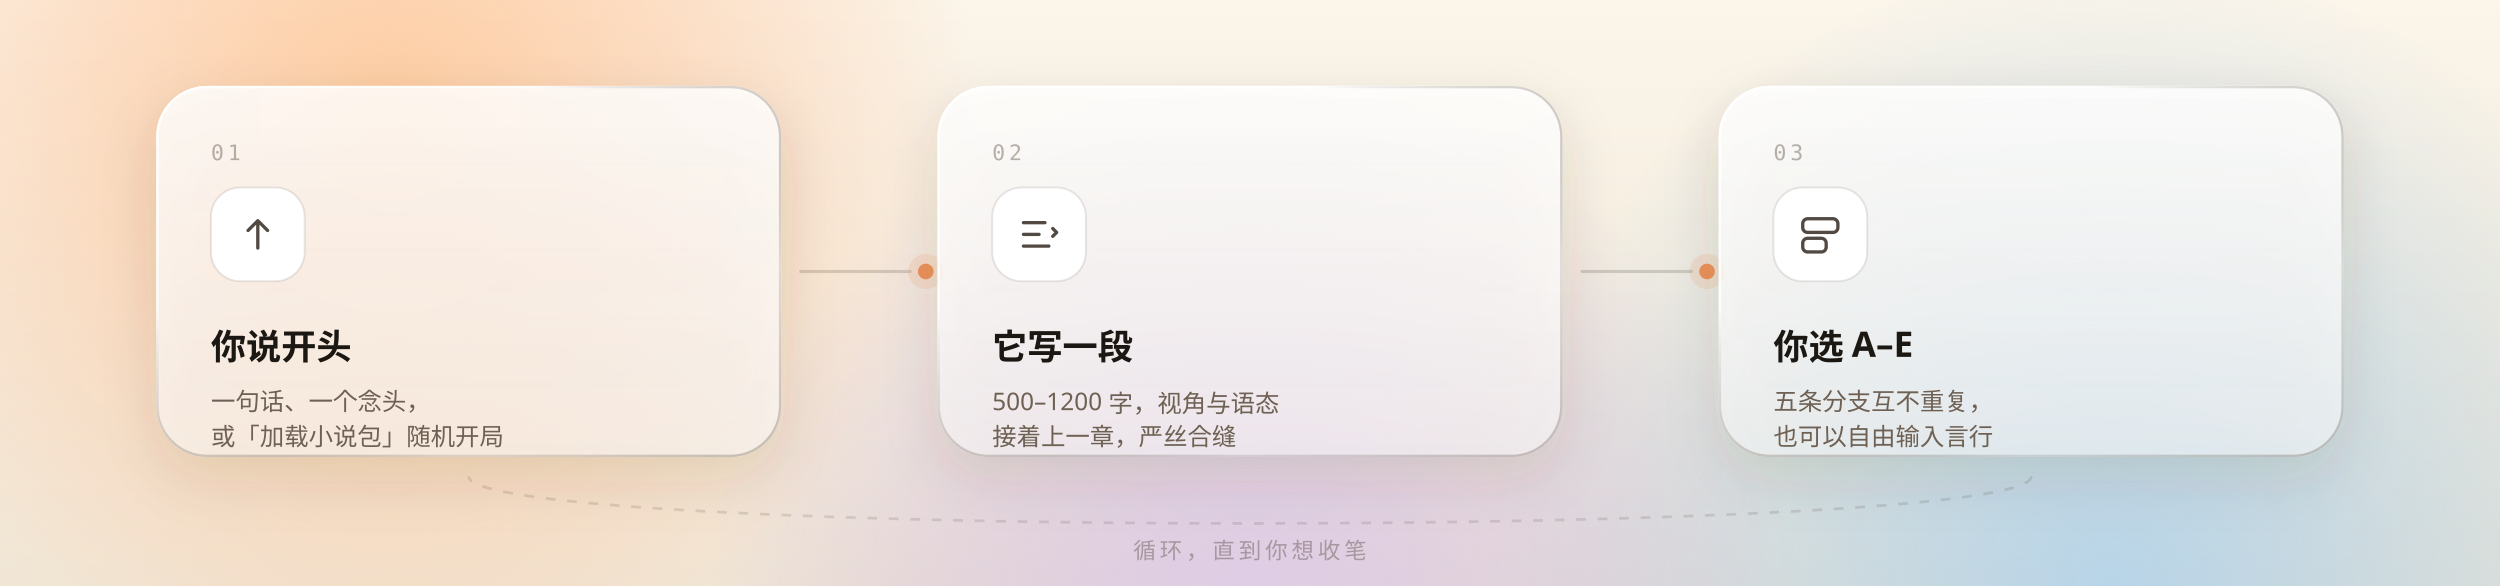
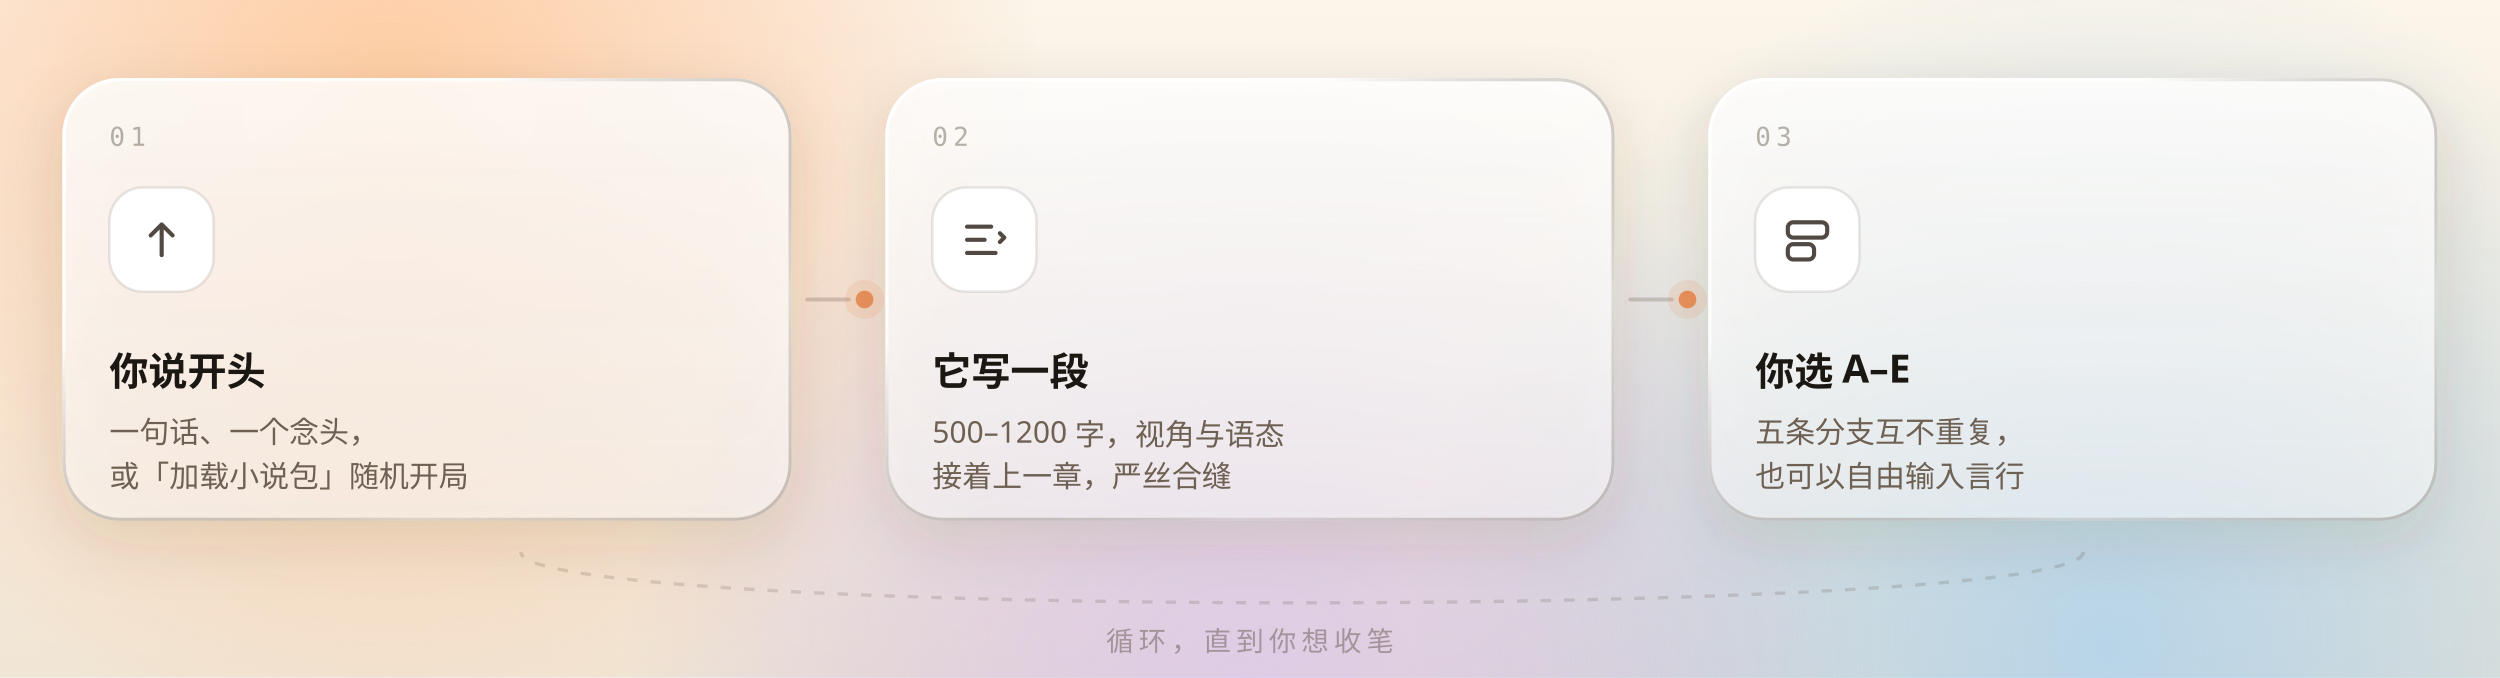
- <svg xmlns="http://www.w3.org/2000/svg" width="1280" height="300" viewBox="0 0 1280 300" role="img" aria-labelledby="ttl desc">
+ <svg xmlns="http://www.w3.org/2000/svg" width="960" height="260" viewBox="0 0 960 260" role="img" aria-labelledby="ttl desc">
  <defs>
    <linearGradient id="paper" x1="0" y1="0" x2="0" y2="1">
      <stop offset="0" stop-color="#FBF5EA" />
      <stop offset="1" stop-color="#F1E6D5" />
    </linearGradient>
    <radialGradient id="b1" cx="50%" cy="50%" r="50%">
      <stop offset="0" stop-color="#FFC08A" stop-opacity="0.75" />
      <stop offset="1" stop-color="#FFB183" stop-opacity="0" />
    </radialGradient>
    <radialGradient id="b2" cx="50%" cy="50%" r="50%">
      <stop offset="0" stop-color="#9FCDF0" stop-opacity="0.70" />
      <stop offset="1" stop-color="#8BC0E8" stop-opacity="0" />
    </radialGradient>
    <radialGradient id="b3" cx="50%" cy="50%" r="50%">
      <stop offset="0" stop-color="#D3BCF2" stop-opacity="0.62" />
      <stop offset="1" stop-color="#B49AE0" stop-opacity="0" />
    </radialGradient>
    <linearGradient id="card" x1="0" y1="0" x2="0" y2="1">
      <stop offset="0" stop-color="#FFFFFF" stop-opacity="0.82" />
      <stop offset="1" stop-color="#FFFFFF" stop-opacity="0.50" />
    </linearGradient>
    <linearGradient id="ring" x1="0" y1="0" x2="1" y2="1">
      <stop offset="0" stop-color="#FFFFFF" />
      <stop offset="0.30" stop-color="#FFFFFF" stop-opacity="0.80" />
      <stop offset="0.74" stop-color="#3C2D1E" stop-opacity="0.13" />
      <stop offset="1" stop-color="#3C2D1E" stop-opacity="0.26" />
    </linearGradient>
-     <filter id="lift" x="-14%" y="-20%" width="128%" height="150%">
-       <feDropShadow dx="0" dy="12" stdDeviation="14" flood-color="#4A3A2A" flood-opacity="0.20" />
+     <filter id="lift" x="-16%" y="-24%" width="132%" height="156%">
+       <feDropShadow dx="0" dy="9" stdDeviation="11" flood-color="#4A3A2A" flood-opacity="0.20" />
    </filter>
  </defs>
-   <rect width="1280" height="300" fill="url(#paper)" />
-   <circle cx="200" cy="60" r="300" fill="url(#b1)" />
-   <circle cx="1080" cy="300" r="320" fill="url(#b2)" />
-   <circle cx="640" cy="320" r="280" fill="url(#b3)" />
+   <rect width="960" height="260" fill="url(#paper)" />
+   <circle cx="150" cy="40" r="250" fill="url(#b1)" />
+   <circle cx="810" cy="250" r="270" fill="url(#b2)" />
+   <circle cx="480" cy="270" r="240" fill="url(#b3)" />
  <g font-family="'PingFang SC','Microsoft YaHei',system-ui,sans-serif">
-     <rect x="80" y="44" width="320" height="190" rx="26" fill="url(#card)" filter="url(#lift)" />
-     <rect x="80.6" y="44.6" width="318.8" height="188.8" rx="25.4" fill="none" stroke="url(#ring)" stroke-width="1.2" />
-     <text x="108" y="82" font-family="ui-monospace,Consolas,monospace" font-size="11" letter-spacing="2" fill="#3C2D1E" fill-opacity="0.36">01</text>
-     <rect x="108" y="96" width="48" height="48" rx="15" fill="#FFFFFF" stroke="#3C2D1E" stroke-opacity="0.11" stroke-width="1" />
-     <g transform="translate(120,108)" fill="none" stroke="#2B2119" stroke-opacity="0.82" stroke-width="1.7" stroke-linecap="round" stroke-linejoin="round">
-       <path d="M12 19V5M12 5l-5 5M12 5l5 5" />
+     <g>
+       <rect x="24" y="30" width="280" height="170" rx="22" fill="url(#card)" filter="url(#lift)" />
+       <rect x="24.6" y="30.6" width="278.8" height="168.8" rx="21.4" fill="none" stroke="url(#ring)" stroke-width="1.2" />
+       <text x="42" y="56" font-family="ui-monospace,Consolas,monospace" font-size="10" letter-spacing="2" fill="#3C2D1E" fill-opacity="0.36">01</text>
+       <rect x="42" y="72" width="40" height="40" rx="13" fill="#FFFFFF" stroke="#3C2D1E" stroke-opacity="0.11" />
+       <g transform="translate(52,82) scale(0.84)" fill="none" stroke="#2B2119" stroke-opacity="0.82" stroke-width="1.9" stroke-linecap="round" stroke-linejoin="round">
+         <path d="M12 19V5M12 5l-5 5M12 5l5 5" />
+       </g>
+       <text x="42" y="148" font-size="15" font-weight="600" fill="#1B1712">你说开头</text>
+       <text x="42" y="170" font-size="11.5" fill="#6E6154">一句话、一个念头，</text>
+       <text x="42" y="187" font-size="11.5" fill="#6E6154">或「加载小说包」随机开局</text>
    </g>
-     <text x="108" y="184" font-size="18" font-weight="600" fill="#1B1712">你说开头</text>
-     <text x="108" y="210" font-size="12.5" fill="#6E6154">一句话、一个念头，</text>
-     <text x="108" y="228" font-size="12.5" fill="#6E6154">或「加载小说包」随机开局</text>
-     <line x1="410" y1="139" x2="466" y2="139" stroke="#3C2D1E" stroke-opacity="0.18" stroke-width="1.6" stroke-linecap="round" />
-     <circle cx="474" cy="139" r="4" fill="#E8925C" />
-     <circle cx="474" cy="139" r="9" fill="#E8925C" fill-opacity="0.16" />
-     <rect x="480" y="44" width="320" height="190" rx="26" fill="url(#card)" filter="url(#lift)" />
-     <rect x="480.6" y="44.6" width="318.8" height="188.8" rx="25.4" fill="none" stroke="url(#ring)" stroke-width="1.2" />
-     <text x="508" y="82" font-family="ui-monospace,Consolas,monospace" font-size="11" letter-spacing="2" fill="#3C2D1E" fill-opacity="0.36">02</text>
-     <rect x="508" y="96" width="48" height="48" rx="15" fill="#FFFFFF" stroke="#3C2D1E" stroke-opacity="0.11" stroke-width="1" />
-     <g transform="translate(520,108)" fill="none" stroke="#2B2119" stroke-opacity="0.82" stroke-width="1.7" stroke-linecap="round" stroke-linejoin="round">
-       <path d="M4 6h11M4 12h8M4 18h13" />
-       <path d="M19 9l2 2-2 2" />
+     <line x1="310" y1="115" x2="326" y2="115" stroke="#3C2D1E" stroke-opacity="0.20" stroke-width="1.5" stroke-linecap="round" />
+     <circle cx="332" cy="115" r="3.4" fill="#E8925C" />
+     <circle cx="332" cy="115" r="7.5" fill="#E8925C" fill-opacity="0.16" />
+     <g>
+       <rect x="340" y="30" width="280" height="170" rx="22" fill="url(#card)" filter="url(#lift)" />
+       <rect x="340.6" y="30.6" width="278.8" height="168.8" rx="21.4" fill="none" stroke="url(#ring)" stroke-width="1.2" />
+       <text x="358" y="56" font-family="ui-monospace,Consolas,monospace" font-size="10" letter-spacing="2" fill="#3C2D1E" fill-opacity="0.36">02</text>
+       <rect x="358" y="72" width="40" height="40" rx="13" fill="#FFFFFF" stroke="#3C2D1E" stroke-opacity="0.11" />
+       <g transform="translate(368,82) scale(0.84)" fill="none" stroke="#2B2119" stroke-opacity="0.82" stroke-width="1.9" stroke-linecap="round" stroke-linejoin="round">
+         <path d="M4 6h11M4 12h8M4 18h13" />
+         <path d="M19 9l2 2-2 2" />
+       </g>
+       <text x="358" y="148" font-size="15" font-weight="600" fill="#1B1712">它写一段</text>
+       <text x="358" y="170" font-size="11.5" fill="#6E6154">500–1200 字，视角与语态</text>
+       <text x="358" y="187" font-size="11.5" fill="#6E6154">接着上一章，严丝合缝</text>
    </g>
-     <text x="508" y="184" font-size="18" font-weight="600" fill="#1B1712">它写一段</text>
-     <text x="508" y="210" font-size="12.5" fill="#6E6154">500–1200 字，视角与语态</text>
-     <text x="508" y="228" font-size="12.5" fill="#6E6154">接着上一章，严丝合缝</text>
-     <line x1="810" y1="139" x2="866" y2="139" stroke="#3C2D1E" stroke-opacity="0.18" stroke-width="1.6" stroke-linecap="round" />
-     <circle cx="874" cy="139" r="4" fill="#E8925C" />
-     <circle cx="874" cy="139" r="9" fill="#E8925C" fill-opacity="0.16" />
-     <rect x="880" y="44" width="320" height="190" rx="26" fill="url(#card)" filter="url(#lift)" />
-     <rect x="880.6" y="44.6" width="318.8" height="188.8" rx="25.4" fill="none" stroke="url(#ring)" stroke-width="1.2" />
-     <text x="908" y="82" font-family="ui-monospace,Consolas,monospace" font-size="11" letter-spacing="2" fill="#3C2D1E" fill-opacity="0.36">03</text>
-     <rect x="908" y="96" width="48" height="48" rx="15" fill="#FFFFFF" stroke="#3C2D1E" stroke-opacity="0.11" stroke-width="1" />
-     <g transform="translate(920,108)" fill="none" stroke="#2B2119" stroke-opacity="0.82" stroke-width="1.7" stroke-linecap="round" stroke-linejoin="round">
-       <rect x="3" y="4" width="18" height="7" rx="2.5" />
-       <rect x="3" y="14" width="12" height="7" rx="2.5" />
+     <line x1="626" y1="115" x2="642" y2="115" stroke="#3C2D1E" stroke-opacity="0.20" stroke-width="1.5" stroke-linecap="round" />
+     <circle cx="648" cy="115" r="3.4" fill="#E8925C" />
+     <circle cx="648" cy="115" r="7.5" fill="#E8925C" fill-opacity="0.16" />
+     <g>
+       <rect x="656" y="30" width="280" height="170" rx="22" fill="url(#card)" filter="url(#lift)" />
+       <rect x="656.6" y="30.6" width="278.8" height="168.8" rx="21.4" fill="none" stroke="url(#ring)" stroke-width="1.2" />
+       <text x="674" y="56" font-family="ui-monospace,Consolas,monospace" font-size="10" letter-spacing="2" fill="#3C2D1E" fill-opacity="0.36">03</text>
+       <rect x="674" y="72" width="40" height="40" rx="13" fill="#FFFFFF" stroke="#3C2D1E" stroke-opacity="0.11" />
+       <g transform="translate(684,82) scale(0.84)" fill="none" stroke="#2B2119" stroke-opacity="0.82" stroke-width="1.9" stroke-linecap="round" stroke-linejoin="round">
+         <rect x="3" y="4" width="18" height="7" rx="2.5" />
+         <rect x="3" y="14" width="12" height="7" rx="2.5" />
+       </g>
+       <text x="674" y="148" font-size="15" font-weight="600" fill="#1B1712">你选 A–E</text>
+       <text x="674" y="170" font-size="11.5" fill="#6E6154">五条分支互不重复，</text>
+       <text x="674" y="187" font-size="11.5" fill="#6E6154">也可以自由输入言行</text>
    </g>
-     <text x="908" y="184" font-size="18" font-weight="600" fill="#1B1712">你选 A–E</text>
-     <text x="908" y="210" font-size="12.5" fill="#6E6154">五条分支互不重复，</text>
-     <text x="908" y="228" font-size="12.5" fill="#6E6154">也可以自由输入言行</text>
-     <path d="M1040 244 C1040 276 240 276 240 244" fill="none" stroke="#3C2D1E" stroke-opacity="0.14" stroke-width="1.4" stroke-dasharray="5 6" />
-     <text x="640" y="286" font-size="11.5" fill="#3C2D1E" fill-opacity="0.34" text-anchor="middle" letter-spacing="2">循环，直到你想收笔</text>
+     <path d="M800 212 C800 238 200 238 200 212" fill="none" stroke="#3C2D1E" stroke-opacity="0.15" stroke-width="1.3" stroke-dasharray="4 5" />
+     <text x="480" y="250" font-size="10.5" fill="#3C2D1E" fill-opacity="0.36" text-anchor="middle" letter-spacing="2">循环，直到你想收笔</text>
  </g>
</svg>
